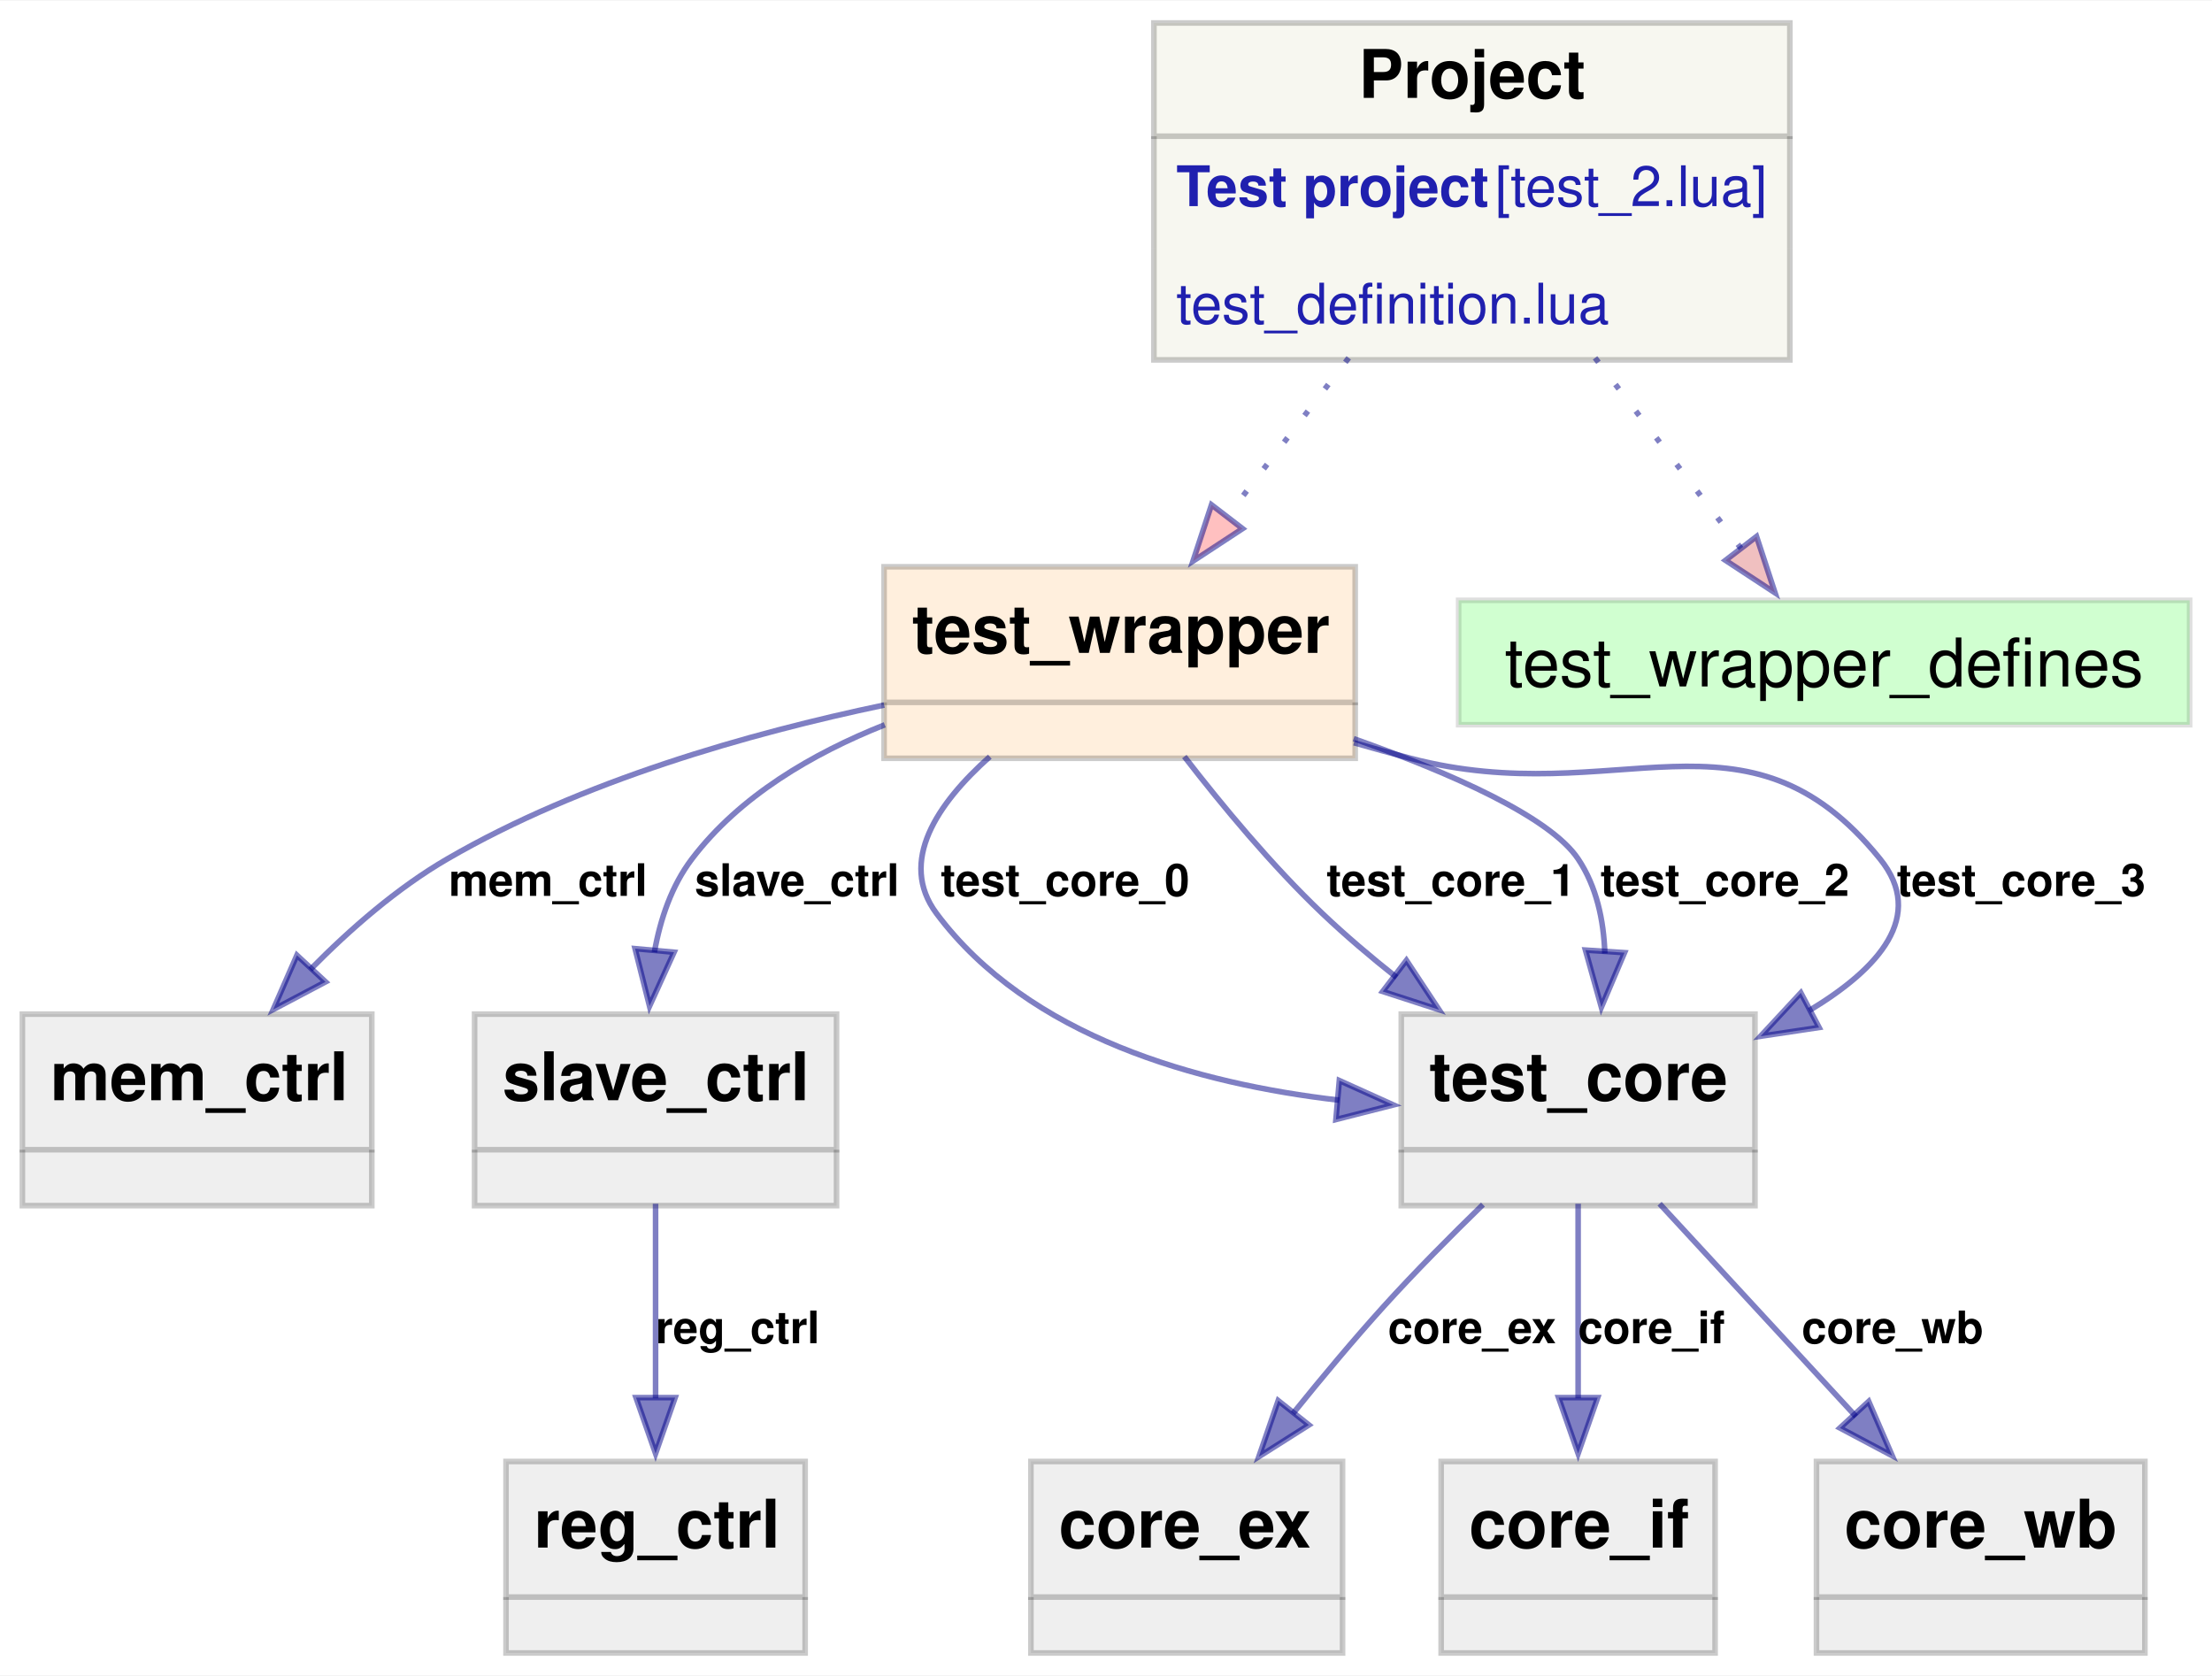
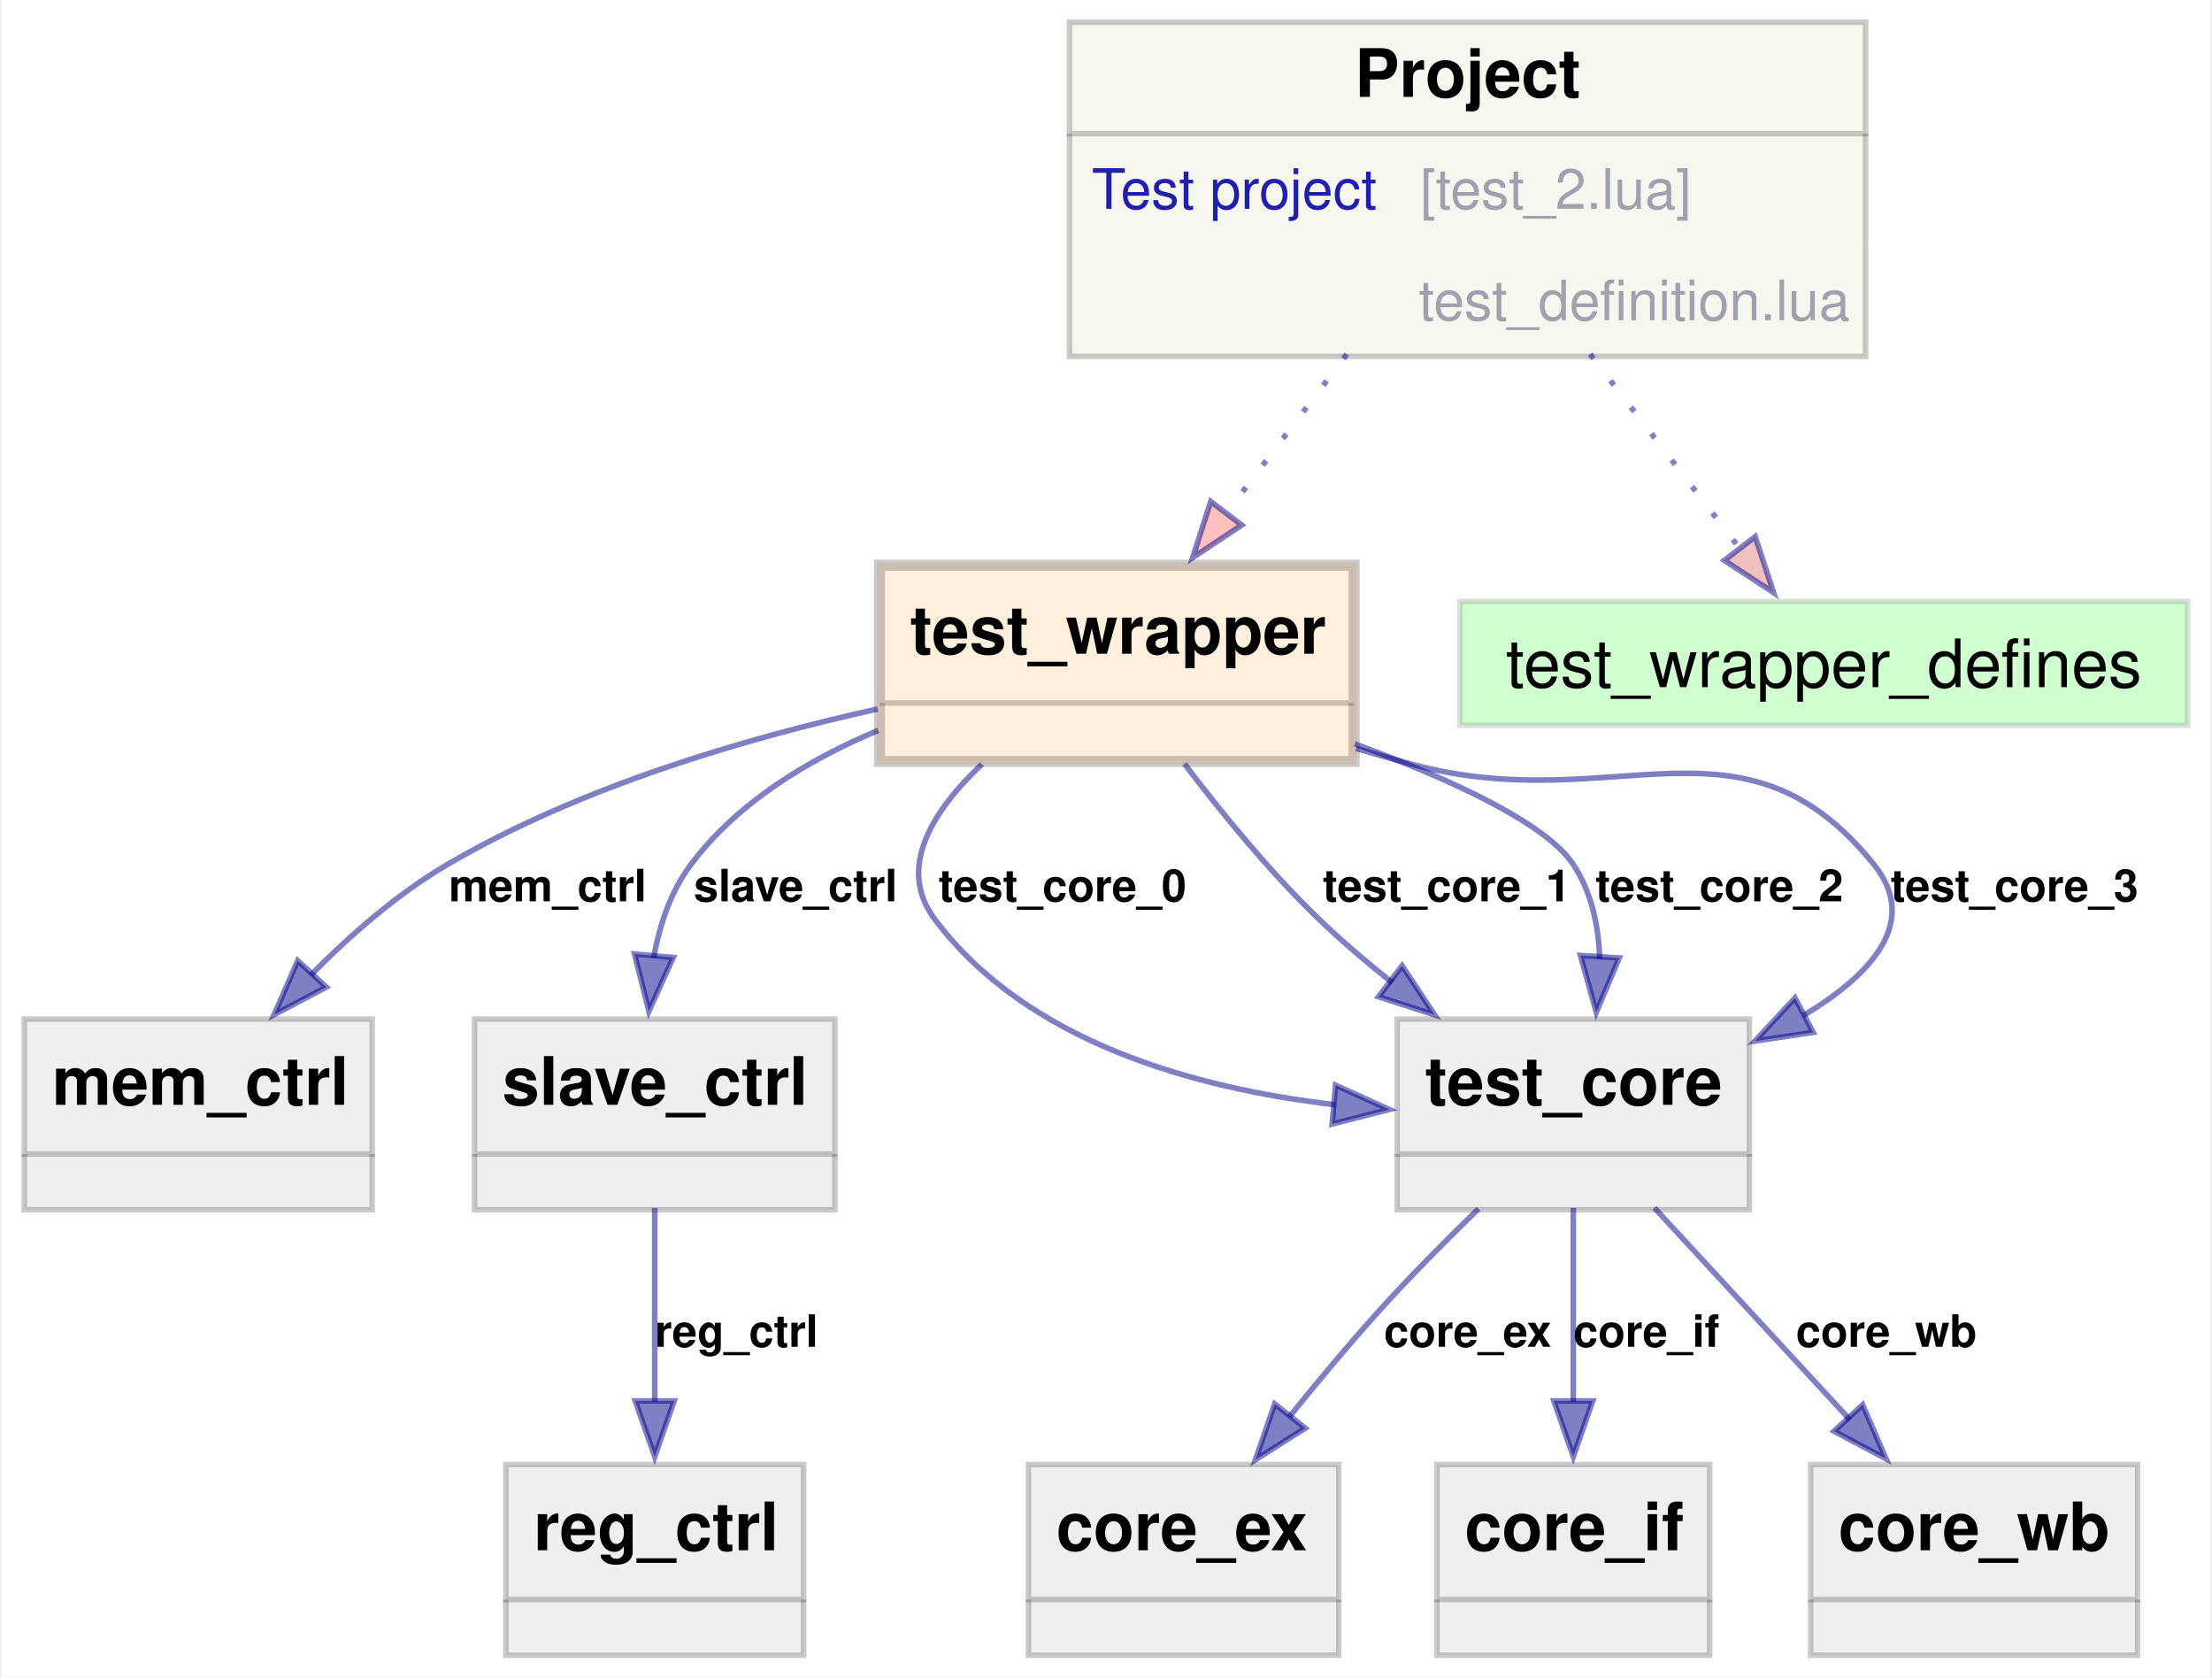
- <svg xmlns="http://www.w3.org/2000/svg" xmlns:xlink="http://www.w3.org/1999/xlink" width="396pt" height="300pt" viewBox="0.00 0.00 395.62 299.50">
-   <g id="graph0" class="graph" transform="scale(1 1) rotate(0) translate(4 295.5)">
-     <polygon fill="white" stroke="none" points="-4,4 -4,-295.5 391.62,-295.5 391.62,4 -4,4" />
+ <svg xmlns="http://www.w3.org/2000/svg" xmlns:xlink="http://www.w3.org/1999/xlink" width="397pt" height="301pt" viewBox="0.00 0.00 396.62 301.25">
+   <g id="graph0" class="graph" transform="scale(1 1) rotate(0) translate(4 297.25)">
+     <polygon fill="white" stroke="none" points="-4,4 -4,-297.25 392.62,-297.25 392.62,4 -4,4" />
    <g id="node1" class="node">
      <g id="a_node1">
        <a xlink:href="html/mem_ctrl.sv.html" xlink:title="mem_ctrl" target="mem_ctrl.sv">
          <polygon fill="#000000" fill-opacity="0.063" stroke="none" points="62.5,-114.25 0,-114.25 0,-80 62.5,-80 62.5,-114.25" />
          <polygon fill="none" stroke="#000000" stroke-opacity="0.204" points="0,-90 0,-114.25 62.5,-114.25 62.5,-90 0,-90" />
          <text text-anchor="start" x="5" y="-98.85" font-family="Helvetica,Arial,sans-serif" font-weight="bold" font-size="12.00">mem_ctrl</text>
          <polyline fill="none" stroke="#000000" stroke-opacity="0.204" points="0,-90 0,-80 62.5,-80 62.5,-90" />
        </a>
      </g>
    </g>
    <g id="node2" class="node">
      <g id="a_node2">
        <a xlink:href="html/reg_ctrl.sv.html" xlink:title="reg_ctrl" target="reg_ctrl.sv">
          <polygon fill="#000000" fill-opacity="0.063" stroke="none" points="140,-34.25 86.5,-34.25 86.5,0 140,0 140,-34.25" />
          <polygon fill="none" stroke="#000000" stroke-opacity="0.204" points="86.5,-10 86.5,-34.25 140,-34.25 140,-10 86.5,-10" />
          <text text-anchor="start" x="91.5" y="-18.85" font-family="Helvetica,Arial,sans-serif" font-weight="bold" font-size="12.00">reg_ctrl</text>
          <polyline fill="none" stroke="#000000" stroke-opacity="0.204" points="86.5,-10 86.5,0 140,0 140,-10" />
        </a>
      </g>
    </g>
    <g id="node3" class="node">
      <g id="a_node3">
        <a xlink:href="html/slave_ctrl.sv.html" xlink:title="slave_ctrl" target="slave_ctrl.sv">
          <polygon fill="#000000" fill-opacity="0.063" stroke="none" points="145.62,-114.25 80.88,-114.25 80.88,-80 145.62,-80 145.62,-114.25" />
          <polygon fill="none" stroke="#000000" stroke-opacity="0.204" points="80.88,-90 80.88,-114.25 145.62,-114.25 145.62,-90 80.88,-90" />
          <text text-anchor="start" x="85.88" y="-98.85" font-family="Helvetica,Arial,sans-serif" font-weight="bold" font-size="12.00">slave_ctrl</text>
          <polyline fill="none" stroke="#000000" stroke-opacity="0.204" points="80.88,-90 80.88,-80 145.62,-80 145.62,-90" />
        </a>
      </g>
    </g>
    <g id="edge1" class="edge">
      <path fill="none" stroke="#000088" stroke-opacity="0.502" d="M113.25,-80.34C113.25,-70.36 113.25,-57.2 113.25,-45.55" />
      <polygon fill="#000088" fill-opacity="0.502" stroke="#000088" stroke-opacity="0.502" points="116.75,-45.67 113.25,-35.67 109.75,-45.67 116.75,-45.67" />
      <text text-anchor="start" x="113.25" y="-55.4" font-family="Helvetica,Arial,sans-serif" font-weight="bold" font-size="8.00">reg_ctrl</text>
    </g>
    <g id="node4" class="node">
      <g id="a_node4">
        <a xlink:href="html/core_ex.sv.html" xlink:title="core_ex" target="core_ex.sv">
          <polygon fill="#000000" fill-opacity="0.063" stroke="none" points="236.12,-34.25 180.38,-34.25 180.38,0 236.12,0 236.12,-34.25" />
          <polygon fill="none" stroke="#000000" stroke-opacity="0.204" points="180.38,-10 180.38,-34.25 236.12,-34.25 236.12,-10 180.38,-10" />
          <text text-anchor="start" x="185.38" y="-18.85" font-family="Helvetica,Arial,sans-serif" font-weight="bold" font-size="12.00">core_ex</text>
          <polyline fill="none" stroke="#000000" stroke-opacity="0.204" points="180.38,-10 180.38,0 236.12,0 236.12,-10" />
        </a>
      </g>
    </g>
    <g id="node5" class="node">
      <g id="a_node5">
        <a xlink:href="html/core_if.sv.html" xlink:title="core_if" target="core_if.sv">
          <polygon fill="#000000" fill-opacity="0.063" stroke="none" points="302.75,-34.25 253.75,-34.25 253.75,0 302.75,0 302.75,-34.25" />
          <polygon fill="none" stroke="#000000" stroke-opacity="0.204" points="253.75,-10 253.75,-34.25 302.75,-34.25 302.75,-10 253.75,-10" />
          <text text-anchor="start" x="258.75" y="-18.85" font-family="Helvetica,Arial,sans-serif" font-weight="bold" font-size="12.00">core_if</text>
          <polyline fill="none" stroke="#000000" stroke-opacity="0.204" points="253.75,-10 253.75,0 302.75,0 302.75,-10" />
        </a>
      </g>
    </g>
    <g id="node6" class="node">
      <g id="a_node6">
        <a xlink:href="html/core_wb.sv.html" xlink:title="core_wb" target="core_wb.sv">
          <polygon fill="#000000" fill-opacity="0.063" stroke="none" points="379.62,-34.25 320.88,-34.25 320.88,0 379.62,0 379.62,-34.25" />
          <polygon fill="none" stroke="#000000" stroke-opacity="0.204" points="320.88,-10 320.88,-34.25 379.62,-34.25 379.62,-10 320.88,-10" />
          <text text-anchor="start" x="325.88" y="-18.85" font-family="Helvetica,Arial,sans-serif" font-weight="bold" font-size="12.00">core_wb</text>
          <polyline fill="none" stroke="#000000" stroke-opacity="0.204" points="320.88,-10 320.88,0 379.62,0 379.62,-10" />
        </a>
      </g>
    </g>
    <g id="node7" class="node">
      <g id="a_node7">
        <a xlink:href="html/test_core.sv.html" xlink:title="test_core" target="test_core.sv">
          <polygon fill="#000000" fill-opacity="0.063" stroke="none" points="309.88,-114.25 246.62,-114.25 246.62,-80 309.88,-80 309.88,-114.25" />
          <polygon fill="none" stroke="#000000" stroke-opacity="0.204" points="246.62,-90 246.62,-114.25 309.88,-114.25 309.88,-90 246.62,-90" />
          <text text-anchor="start" x="251.62" y="-98.85" font-family="Helvetica,Arial,sans-serif" font-weight="bold" font-size="12.00">test_core</text>
          <polyline fill="none" stroke="#000000" stroke-opacity="0.204" points="246.62,-90 246.62,-80 309.88,-80 309.88,-90" />
        </a>
      </g>
    </g>
    <g id="edge2" class="edge">
      <path fill="none" stroke="#000088" stroke-opacity="0.502" d="M261.23,-80.19C255.46,-74.58 249.06,-68.14 243.5,-62 238.04,-55.96 232.4,-49.21 227.27,-42.85" />
      <polygon fill="#000088" fill-opacity="0.502" stroke="#000088" stroke-opacity="0.502" points="230.1,-40.78 221.15,-35.11 224.61,-45.13 230.1,-40.78" />
      <text text-anchor="start" x="244.25" y="-55.4" font-family="Helvetica,Arial,sans-serif" font-weight="bold" font-size="8.00">core_ex</text>
    </g>
    <g id="edge3" class="edge">
      <path fill="none" stroke="#000088" stroke-opacity="0.502" d="M278.25,-80.34C278.25,-70.36 278.25,-57.2 278.25,-45.55" />
      <polygon fill="#000088" fill-opacity="0.502" stroke="#000088" stroke-opacity="0.502" points="281.75,-45.67 278.25,-35.67 274.75,-45.67 281.75,-45.67" />
      <text text-anchor="start" x="278.25" y="-55.4" font-family="Helvetica,Arial,sans-serif" font-weight="bold" font-size="8.00">core_if</text>
    </g>
    <g id="edge4" class="edge">
      <path fill="none" stroke="#000088" stroke-opacity="0.502" d="M292.82,-80.34C302.9,-69.42 316.51,-54.67 327.95,-42.28" />
      <polygon fill="#000088" fill-opacity="0.502" stroke="#000088" stroke-opacity="0.502" points="330.22,-44.99 334.43,-35.27 325.07,-40.24 330.22,-44.99" />
      <text text-anchor="start" x="318.25" y="-55.4" font-family="Helvetica,Arial,sans-serif" font-weight="bold" font-size="8.00">core_wb</text>
    </g>
    <g id="node8" class="node">
      <g id="a_node8">
        <a xlink:href="html/test_wrapper.sv.html" xlink:title="test_wrapper" target="test_wrapper.sv">
-           <polygon fill="#ff8800" fill-opacity="0.133" stroke="none" points="238.38,-194.25 154.12,-194.25 154.12,-160 238.38,-160 238.38,-194.25" />
-           <polygon fill="none" stroke="#000000" stroke-opacity="0.204" points="154.12,-170 154.12,-194.25 238.38,-194.25 238.38,-170 154.12,-170" />
-           <text text-anchor="start" x="159.12" y="-178.85" font-family="Helvetica,Arial,sans-serif" font-weight="bold" font-size="12.00">test_wrapper</text>
-           <polyline fill="none" stroke="#000000" stroke-opacity="0.204" points="154.12,-170 154.12,-160 238.38,-160 238.38,-170" />
+           <polygon fill="#ff8800" fill-opacity="0.133" stroke="none" points="239.38,-196.25 153.12,-196.25 153.12,-160 239.38,-160 239.38,-196.25" />
+           <polygon fill="none" stroke="#000000" stroke-opacity="0.204" points="154.12,-171 154.12,-195.25 238.38,-195.25 238.38,-171 154.12,-171" />
+           <text text-anchor="start" x="159.12" y="-179.85" font-family="Helvetica,Arial,sans-serif" font-weight="bold" font-size="12.00">test_wrapper</text>
+           <polyline fill="none" stroke="#000000" stroke-opacity="0.204" points="154.12,-171 154.12,-161 238.38,-161 238.38,-171" />
+           <polygon fill="none" stroke="#000000" stroke-opacity="0.204" points="153.12,-160 153.12,-196.25 239.38,-196.25 239.38,-160 153.12,-160" />
        </a>
      </g>
    </g>
    <g id="edge5" class="edge">
-       <path fill="none" stroke="#000088" stroke-opacity="0.502" d="M154.14,-169.52C130.08,-164.48 100.02,-155.95 76,-142 67.07,-136.82 58.62,-129.45 51.51,-122.23" />
-       <polygon fill="#000088" fill-opacity="0.502" stroke="#000088" stroke-opacity="0.502" points="54.23,-120.02 44.86,-115.07 49.1,-124.78 54.23,-120.02" />
+       <path fill="none" stroke="#000088" stroke-opacity="0.502" d="M153.29,-169.93C129.38,-164.64 99.74,-155.91 76,-142 67.09,-136.78 58.64,-129.41 51.53,-122.19" />
+       <polygon fill="#000088" fill-opacity="0.502" stroke="#000088" stroke-opacity="0.502" points="54.26,-119.98 44.88,-115.03 49.13,-124.74 54.26,-119.98" />
      <text text-anchor="start" x="76.25" y="-135.4" font-family="Helvetica,Arial,sans-serif" font-weight="bold" font-size="8.00">mem_ctrl</text>
    </g>
    <g id="edge6" class="edge">
-       <path fill="none" stroke="#000088" stroke-opacity="0.502" d="M154.24,-165.99C141.33,-160.86 128.28,-153.24 119.75,-142 116.12,-137.22 114.1,-131.27 113.04,-125.32" />
-       <polygon fill="#000088" fill-opacity="0.502" stroke="#000088" stroke-opacity="0.502" points="116.56,-125.32 112.17,-115.68 109.58,-125.96 116.56,-125.32" />
+       <path fill="none" stroke="#000088" stroke-opacity="0.502" d="M153.42,-166.1C140.77,-160.81 128.08,-153.11 119.75,-142 116.15,-137.2 114.13,-131.25 113.08,-125.29" />
+       <polygon fill="#000088" fill-opacity="0.502" stroke="#000088" stroke-opacity="0.502" points="116.59,-125.3 112.2,-115.66 109.62,-125.93 116.59,-125.3" />
      <text text-anchor="start" x="120.25" y="-135.4" font-family="Helvetica,Arial,sans-serif" font-weight="bold" font-size="8.00">slave_ctrl</text>
    </g>
    <g id="edge7" class="edge">
-       <path fill="none" stroke="#000088" stroke-opacity="0.502" d="M173.03,-160.29C163.68,-151.95 156.57,-141.55 163.5,-132.25 179.99,-110.15 210.21,-101.79 235.5,-98.86" />
+       <path fill="none" stroke="#000088" stroke-opacity="0.502" d="M172.03,-160.02C163.12,-151.62 156.7,-141.37 163.5,-132.25 179.99,-110.15 210.21,-101.79 235.5,-98.86" />
      <polygon fill="#000088" fill-opacity="0.502" stroke="#000088" stroke-opacity="0.502" points="235.54,-102.37 245.2,-98.01 234.93,-95.4 235.54,-102.37" />
      <text text-anchor="start" x="164.25" y="-135.4" font-family="Helvetica,Arial,sans-serif" font-weight="bold" font-size="8.00">test_core_0</text>
    </g>
    <g id="edge8" class="edge">
-       <path fill="none" stroke="#000088" stroke-opacity="0.502" d="M207.82,-160.31C214.56,-151.59 223.48,-140.83 232.5,-132.25 236.61,-128.34 241.17,-124.47 245.78,-120.82" />
-       <polygon fill="#000088" fill-opacity="0.502" stroke="#000088" stroke-opacity="0.502" points="247.54,-123.87 253.38,-115.03 243.3,-118.3 247.54,-123.87" />
+       <path fill="none" stroke="#000088" stroke-opacity="0.502" d="M208.41,-160.07C215.05,-151.31 223.7,-140.72 232.5,-132.25 236.59,-128.31 241.14,-124.43 245.74,-120.78" />
+       <polygon fill="#000088" fill-opacity="0.502" stroke="#000088" stroke-opacity="0.502" points="247.5,-123.83 253.34,-114.99 243.26,-118.26 247.5,-123.83" />
      <text text-anchor="start" x="233.25" y="-135.4" font-family="Helvetica,Arial,sans-serif" font-weight="bold" font-size="8.00">test_core_1</text>
    </g>
    <g id="edge9" class="edge">
-       <path fill="none" stroke="#000088" stroke-opacity="0.502" d="M238.1,-163.51C255.69,-157.28 273.24,-149.5 278.25,-142 281.55,-137.06 282.83,-131.05 283.03,-125.09" />
-       <polygon fill="#000088" fill-opacity="0.502" stroke="#000088" stroke-opacity="0.502" points="286.55,-125.24 282.41,-115.49 279.56,-125.7 286.55,-125.24" />
+       <path fill="none" stroke="#000088" stroke-opacity="0.502" d="M239.01,-163.66C256.3,-157.28 273.35,-149.43 278.25,-142 281.52,-137.04 282.8,-131.03 282.99,-125.07" />
+       <polygon fill="#000088" fill-opacity="0.502" stroke="#000088" stroke-opacity="0.502" points="286.51,-125.22 282.37,-115.47 279.53,-125.67 286.51,-125.22" />
      <text text-anchor="start" x="282.25" y="-135.4" font-family="Helvetica,Arial,sans-serif" font-weight="bold" font-size="8.00">test_core_2</text>
    </g>
    <g id="edge10" class="edge">
-       <path fill="none" stroke="#000088" stroke-opacity="0.502" d="M238.16,-162.78C241.56,-161.8 244.96,-160.86 248.25,-160 285.19,-150.34 308.25,-171.69 332.25,-142 340.48,-131.82 332.06,-122.4 319.62,-114.91" />
-       <polygon fill="#000088" fill-opacity="0.502" stroke="#000088" stroke-opacity="0.502" points="321.35,-111.86 310.87,-110.29 318.08,-118.06 321.35,-111.86" />
+       <path fill="none" stroke="#000088" stroke-opacity="0.502" d="M239.24,-162.84C242.62,-161.84 245.98,-160.88 249.25,-160 285.7,-150.19 308.56,-171.38 332.25,-142 340.47,-131.81 332.05,-122.38 319.61,-114.9" />
+       <polygon fill="#000088" fill-opacity="0.502" stroke="#000088" stroke-opacity="0.502" points="321.34,-111.86 310.86,-110.29 318.07,-118.05 321.34,-111.86" />
      <text text-anchor="start" x="335.25" y="-135.4" font-family="Helvetica,Arial,sans-serif" font-weight="bold" font-size="8.00">test_core_3</text>
    </g>
    <g id="node9" class="node">
      <g id="a_node9">
        <a xlink:href="html/test_wrapper_defines.vh.html" xlink:title="test_wrapper_defines" target="test_wrapper_defines.vh">
-           <polygon fill="#d0ffd0" stroke="#000000" stroke-opacity="0.125" points="387.62,-188.25 256.88,-188.25 256.88,-166 387.62,-166 387.62,-188.25" />
-           <text text-anchor="middle" x="322.25" y="-172.85" font-family="Helvetica,Arial,sans-serif" font-size="12.00">test_wrapper_defines</text>
+           <polygon fill="#d0ffd0" stroke="#000000" stroke-opacity="0.125" points="388.62,-189.25 257.88,-189.25 257.88,-167 388.62,-167 388.62,-189.25" />
+           <text text-anchor="middle" x="323.25" y="-173.85" font-family="Helvetica,Arial,sans-serif" font-size="12.00">test_wrapper_defines</text>
        </a>
      </g>
    </g>
    <g id="node10" class="node">
      <g id="a_node10">
        <a xlink:href="cmd://PROJECT" xlink:title="Project folder">
-           <polygon fill="#f7f7f0" stroke="none" points="316.12,-291.5 202.38,-291.5 202.38,-231.25 316.12,-231.25 316.12,-291.5" />
-           <polygon fill="none" stroke="#000000" stroke-opacity="0.204" points="202.38,-271.25 202.38,-291.5 316.12,-291.5 316.12,-271.25 202.38,-271.25" />
-           <text text-anchor="start" x="239" y="-278.1" font-family="Helvetica,Arial,sans-serif" font-weight="bold" font-size="12.00">Project</text>
+           <polygon fill="#f7f7f0" stroke="none" points="330.75,-293.25 187.75,-293.25 187.75,-233.25 330.75,-233.25 330.75,-293.25" />
+           <polygon fill="none" stroke="#000000" stroke-opacity="0.204" points="187.75,-273.25 187.75,-293.25 330.75,-293.25 330.75,-273.25 187.75,-273.25" />
+           <text text-anchor="start" x="239" y="-279.85" font-family="Helvetica,Arial,sans-serif" font-weight="bold" font-size="12.00">Project</text>
          <g id="a_node10_0">
            <a xlink:href="cmd://LUA/test_2.lua" xlink:title="Test project">
-               <polyline fill="none" stroke="#000000" stroke-opacity="0.204" points="202.38,-271.25 202.38,-251.25" />
-               <polyline fill="none" stroke="#000000" stroke-opacity="0.204" points="316.12,-251.25 316.12,-271.25" />
-               <text text-anchor="start" x="206.38" y="-258.75" font-family="Helvetica,Arial,sans-serif" font-weight="bold" font-size="10.00" fill="#2020af">Test project </text>
-               <text text-anchor="start" x="263.38" y="-258.75" font-family="Helvetica,Arial,sans-serif" font-size="10.00" fill="#2020af">[test_2.lua]</text>
+               <polyline fill="none" stroke="#000000" stroke-opacity="0.204" points="187.75,-273.25 187.75,-253.25" />
+               <text text-anchor="start" x="191.75" y="-259.75" font-family="Helvetica,Arial,sans-serif" font-size="10.00" fill="#2020af">Test project</text>
            </a>
          </g>
          <g id="a_node10_1">
+             <a xlink:href="cmd://LUA/test_2.lua" xlink:title="Test project">
+               <polyline fill="none" stroke="#000000" stroke-opacity="0.204" points="330.75,-253.25 330.75,-273.25" />
+               <text text-anchor="start" x="250.75" y="-259.75" font-family="Helvetica,Arial,sans-serif" font-size="10.00" fill="#a0a0af">[test_2.lua]</text>
+             </a>
+           </g>
+           <g id="a_node10_2">
            <a xlink:href="cmd://LUA/test_definition.lua" xlink:title="test_definition.lua">
-               <polyline fill="none" stroke="#000000" stroke-opacity="0.204" points="202.38,-251.25 202.38,-231.25 316.12,-231.25 316.12,-251.25" />
-               <text text-anchor="start" x="206.38" y="-237.75" font-family="Helvetica,Arial,sans-serif" font-size="10.00" fill="#2020af">test_definition.lua</text>
+               <polyline fill="none" stroke="#000000" stroke-opacity="0.204" points="187.75,-253.25 187.75,-233.25 246.75,-233.25" />
+               <text text-anchor="start" x="239.75" y="-239.75" font-family="Helvetica,Arial,sans-serif" font-size="10.00" fill="#2020af"> </text>
+             </a>
+           </g>
+           <g id="a_node10_3">
+             <a xlink:href="cmd://LUA/test_definition.lua" xlink:title="test_definition.lua">
+               <polyline fill="none" stroke="#000000" stroke-opacity="0.204" points="246.75,-233.25 330.75,-233.25 330.75,-253.25" />
+               <text text-anchor="start" x="250.5" y="-239.75" font-family="Helvetica,Arial,sans-serif" font-size="10.00" fill="#a0a0af">test_definition.lua</text>
            </a>
          </g>
        </a>
      </g>
    </g>
    <g id="edge12" class="edge">
-       <path fill="none" stroke="#000088" stroke-dasharray="1,5" stroke-opacity="0.502" d="M237.22,-231.61C230.05,-222.26 222.17,-211.96 215.25,-202.93" />
-       <polygon fill="#ffc0c0" stroke="#000088" stroke-opacity="0.502" points="218.23,-201.07 209.37,-195.26 212.68,-205.33 218.23,-201.07" />
+       <path fill="none" stroke="#000088" stroke-dasharray="1,5" stroke-opacity="0.502" d="M237.57,-233.64C230.49,-224.3 222.67,-213.99 215.76,-204.87" />
+       <polygon fill="#ffc0c0" stroke="#000088" stroke-opacity="0.502" points="218.7,-202.96 209.87,-197.1 213.12,-207.18 218.7,-202.96" />
    </g>
    <g id="edge11" class="edge">
-       <path fill="none" stroke="#000088" stroke-dasharray="1,5" stroke-opacity="0.502" d="M281.28,-231.61C290,-220.23 299.77,-207.47 307.59,-197.26" />
-       <polygon fill="#f0c0c0" stroke="#000088" stroke-opacity="0.502" points="310.16,-199.66 313.47,-189.59 304.61,-195.4 310.16,-199.66" />
+       <path fill="none" stroke="#000088" stroke-dasharray="1,5" stroke-opacity="0.502" d="M281.28,-233.64C290.15,-222.11 300.17,-209.1 308.19,-198.69" />
+       <polygon fill="#f0c0c0" stroke="#000088" stroke-opacity="0.502" points="310.92,-200.88 314.24,-190.82 305.37,-196.61 310.92,-200.88" />
    </g>
  </g>
</svg>
